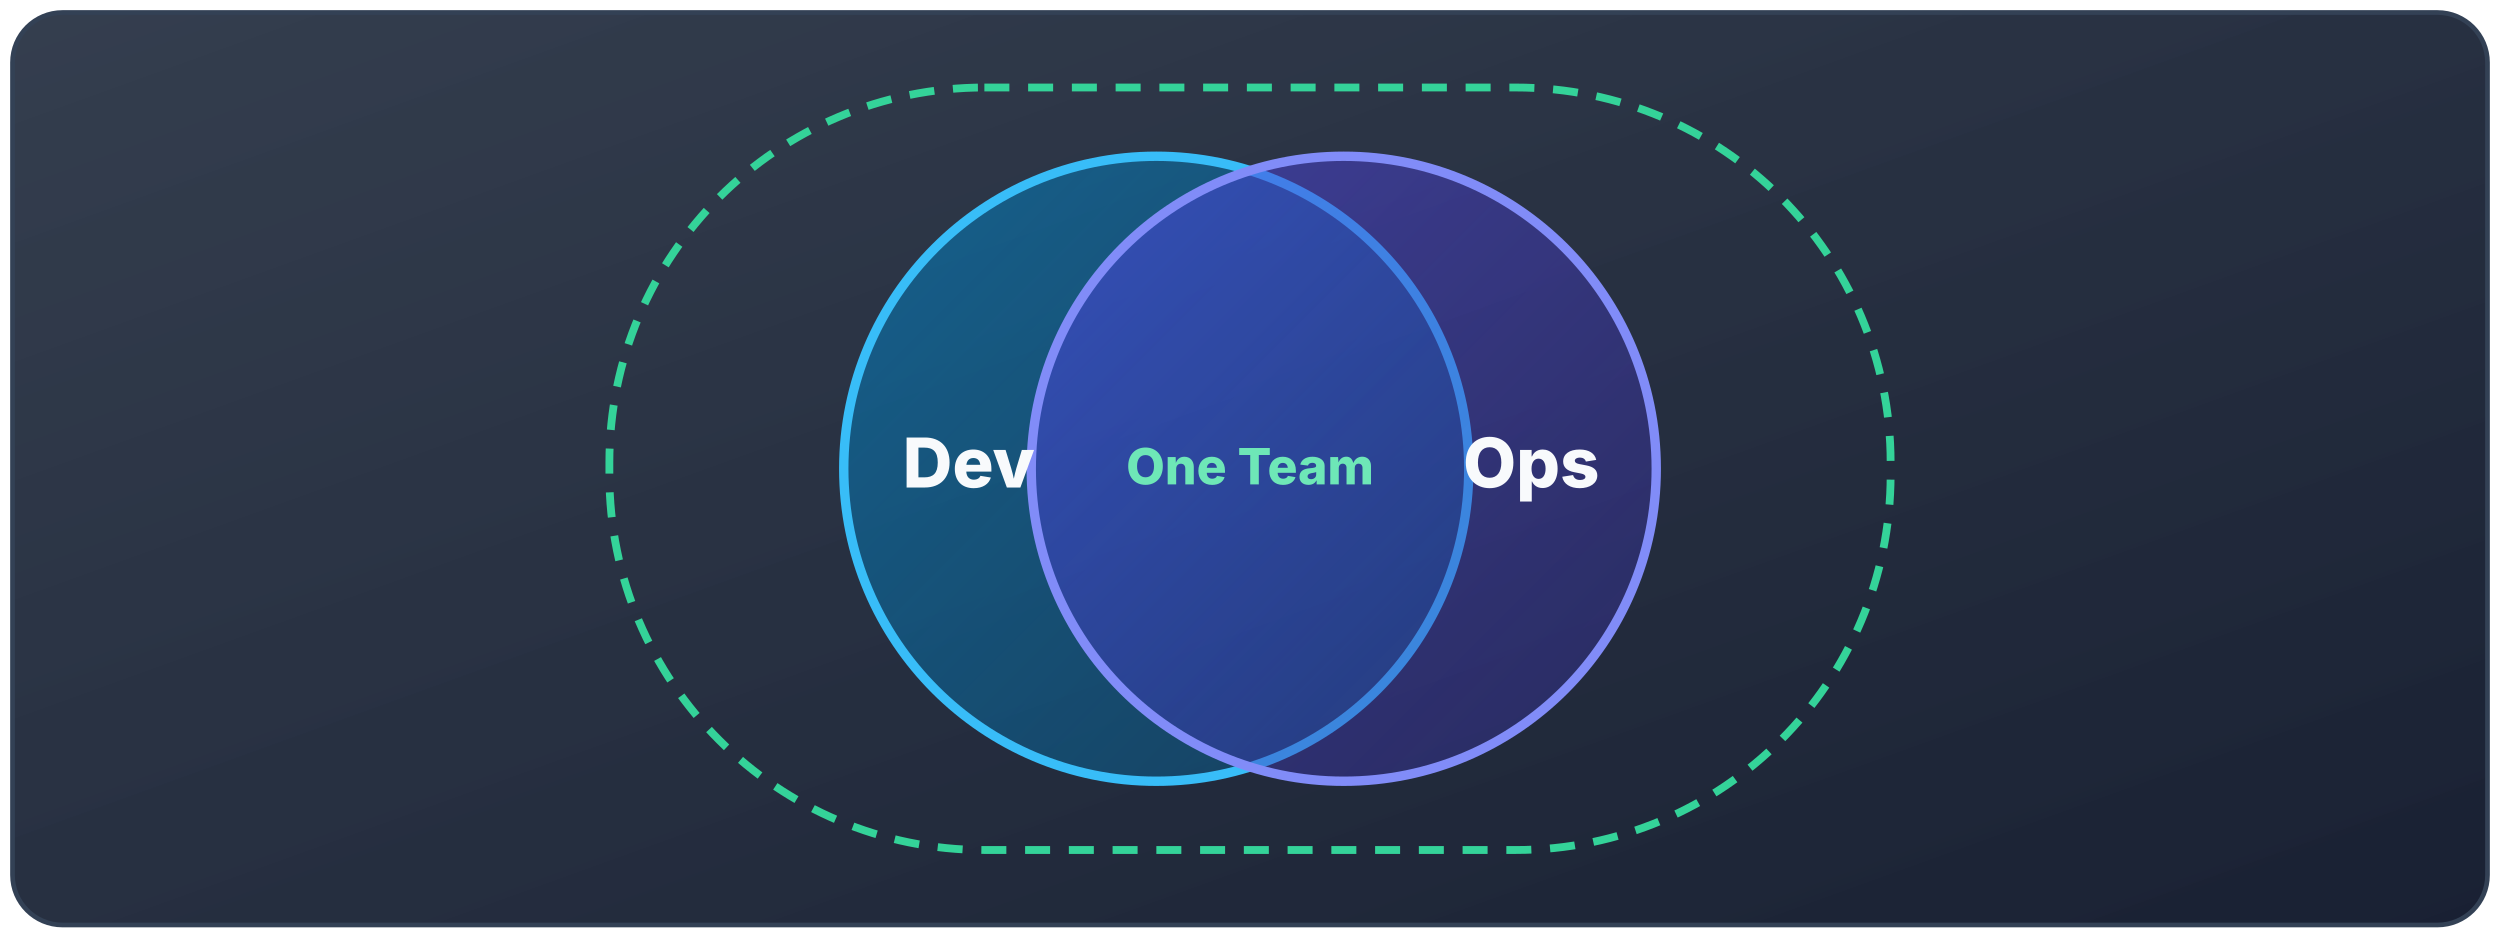
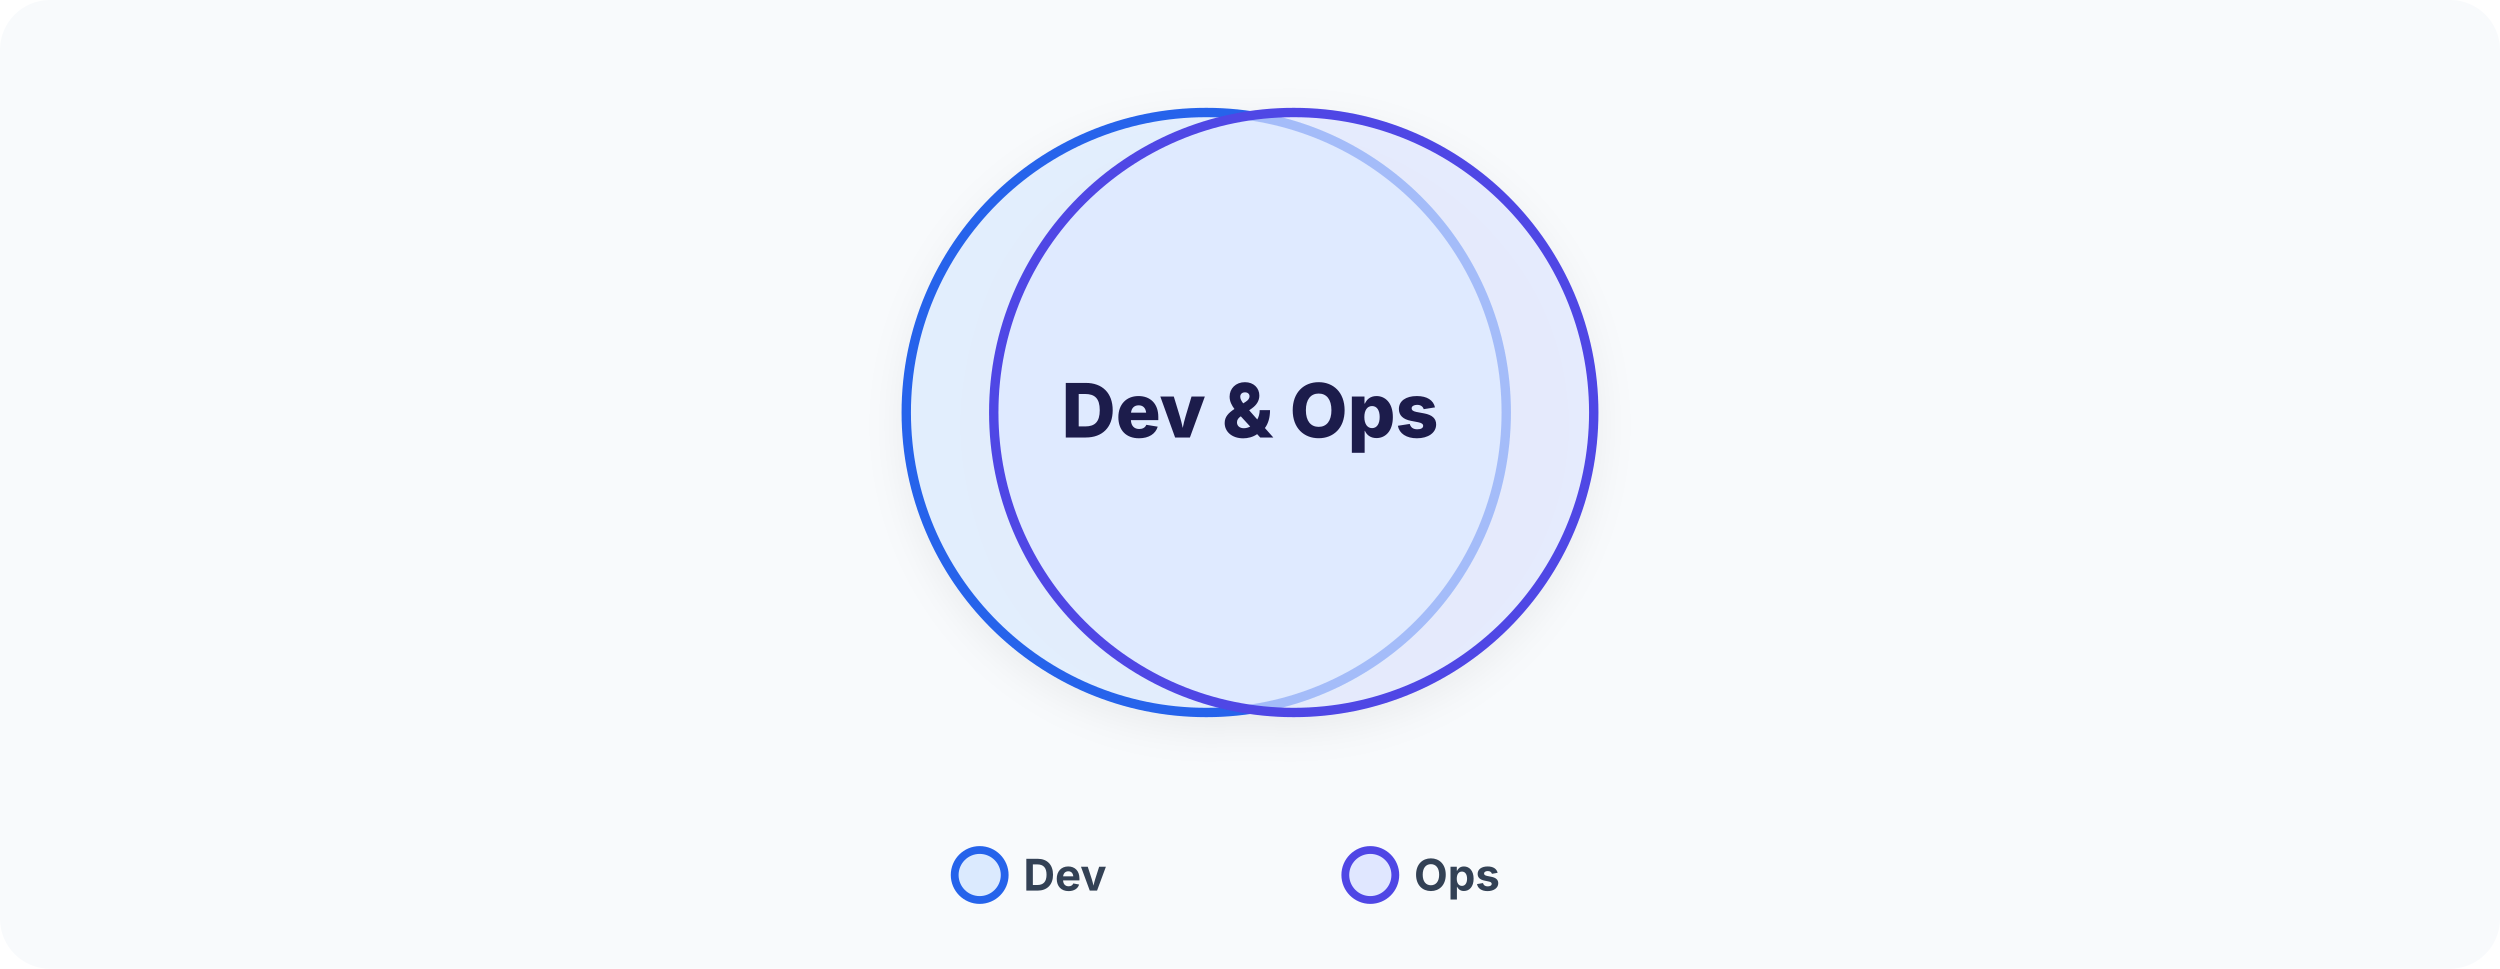
- <svg xmlns="http://www.w3.org/2000/svg" viewBox="0 0 800 300" width="100%" height="100%">
+ <svg xmlns="http://www.w3.org/2000/svg" viewBox="0 0 800 310" width="800" height="310" font-family="'Inter', -apple-system, BlinkMacSystemFont, 'Segoe UI', sans-serif">
  <defs>
-     <linearGradient id="tp-bg" x1="0%" y1="0%" x2="100%" y2="100%">
-       <stop offset="0%" stop-color="#1e293b" stop-opacity="0.9" />
-       <stop offset="100%" stop-color="#0f172a" stop-opacity="0.96" />
-     </linearGradient>
-     <linearGradient id="tp-dev" x1="0%" y1="0%" x2="100%" y2="100%">
-       <stop offset="0%" stop-color="#0284c7" stop-opacity="0.55" />
-       <stop offset="100%" stop-color="#0369a1" stop-opacity="0.35" />
-     </linearGradient>
-     <linearGradient id="tp-ops" x1="0%" y1="0%" x2="100%" y2="100%">
-       <stop offset="0%" stop-color="#4f46e5" stop-opacity="0.55" />
-       <stop offset="100%" stop-color="#3730a3" stop-opacity="0.35" />
-     </linearGradient>
-     <linearGradient id="tp-devops" x1="0%" y1="0%" x2="100%" y2="100%">
-       <stop offset="0%" stop-color="#10b981" stop-opacity="0.55" />
-       <stop offset="100%" stop-color="#047857" stop-opacity="0.35" />
-     </linearGradient>
-     <linearGradient id="tp-warn" x1="0%" y1="0%" x2="100%" y2="100%">
-       <stop offset="0%" stop-color="#e11d48" stop-opacity="0.55" />
-       <stop offset="100%" stop-color="#9f1239" stop-opacity="0.35" />
-     </linearGradient>
-     <linearGradient id="tp-amber" x1="0%" y1="0%" x2="100%" y2="100%">
-       <stop offset="0%" stop-color="#d97706" stop-opacity="0.55" />
-       <stop offset="100%" stop-color="#92400e" stop-opacity="0.35" />
-     </linearGradient>
+     <filter id="tpShadow" x="-10%" y="-10%" width="120%" height="125%">
+       <feDropShadow dx="0" dy="4" stdDeviation="6" flood-color="#0f172a" flood-opacity="0.07" />
+     </filter>
  </defs>
-   <rect x="4" y="4" width="792" height="292" rx="16" fill="url(#tp-bg)" stroke="#334155" stroke-width="1.5" />
-   <rect x="195" y="28" width="410" height="244" rx="120" fill="none" stroke="#34d399" stroke-width="2.5" stroke-dasharray="8 6" />
-   <circle cx="370" cy="150" r="100" fill="url(#tp-dev)" stroke="#38bdf8" stroke-width="3" />
-   <circle cx="430" cy="150" r="100" fill="url(#tp-ops)" stroke="#818cf8" stroke-width="3" />
-   <text x="310" y="156" fill="#f8fafc" font-family="Inter, system-ui, sans-serif" font-size="22" font-weight="800" text-anchor="middle">Dev</text>
-   <text x="490" y="156" fill="#f8fafc" font-family="Inter, system-ui, sans-serif" font-size="22" font-weight="800" text-anchor="middle">Ops</text>
-   <text x="400" y="155" fill="#6ee7b7" font-family="Inter, system-ui, sans-serif" font-size="16" font-weight="800" text-anchor="middle">One Team</text>
+   <rect width="800" height="310" rx="16" fill="#f8fafc" />
+   <g filter="url(#tpShadow)">
+     <circle cx="386" cy="132" r="96" fill="#dbeafe" fill-opacity="0.72" stroke="#2563eb" stroke-width="3" />
+     <circle cx="414" cy="132" r="96" fill="#e0e7ff" fill-opacity="0.68" stroke="#4f46e5" stroke-width="3" />
+     <text x="400" y="140" font-size="24" font-weight="800" fill="#1e1b4b" text-anchor="middle">Dev &amp; Ops</text>
+   </g>
+   <g>
+     <circle cx="313.5" cy="280" r="8" fill="#dbeafe" stroke="#2563eb" stroke-width="2.5" />
+     <text x="327.5" y="285" font-size="14" font-weight="700" fill="#334155">Dev</text>
+     <circle cx="438.5" cy="280" r="8" fill="#e0e7ff" stroke="#4f46e5" stroke-width="2.5" />
+     <text x="452.5" y="285" font-size="14" font-weight="700" fill="#334155">Ops</text>
+   </g>
</svg>
